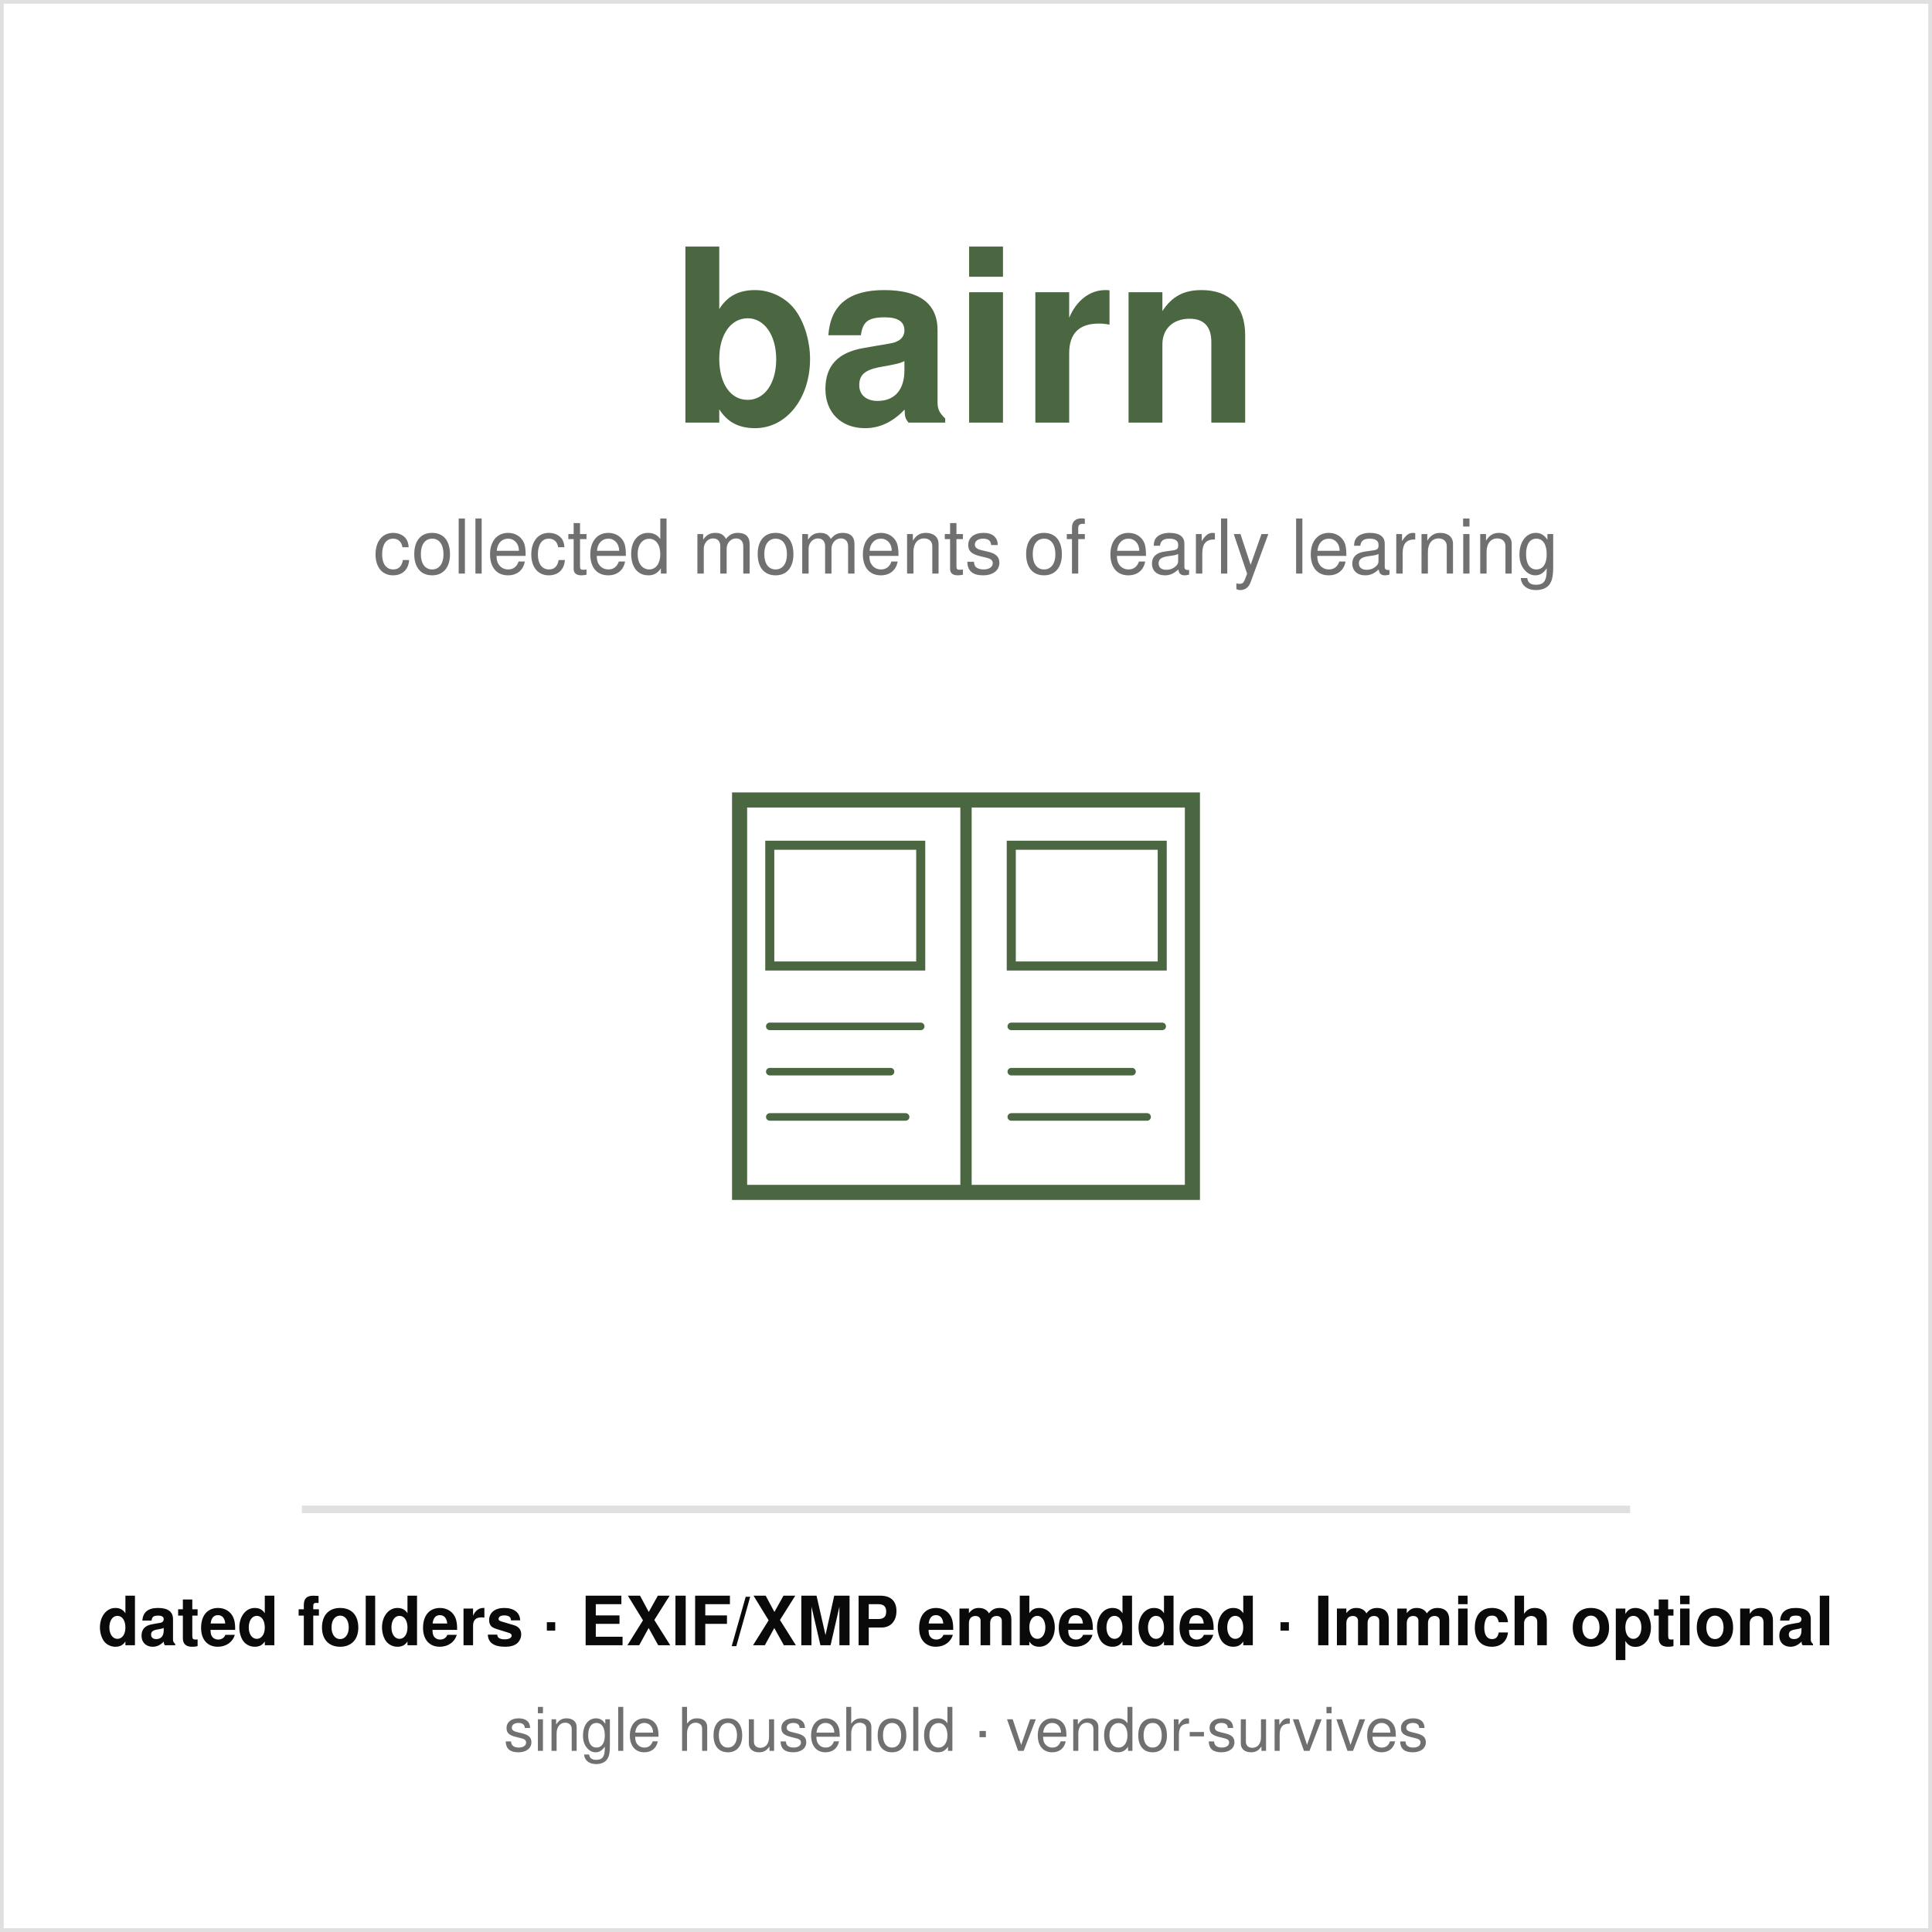
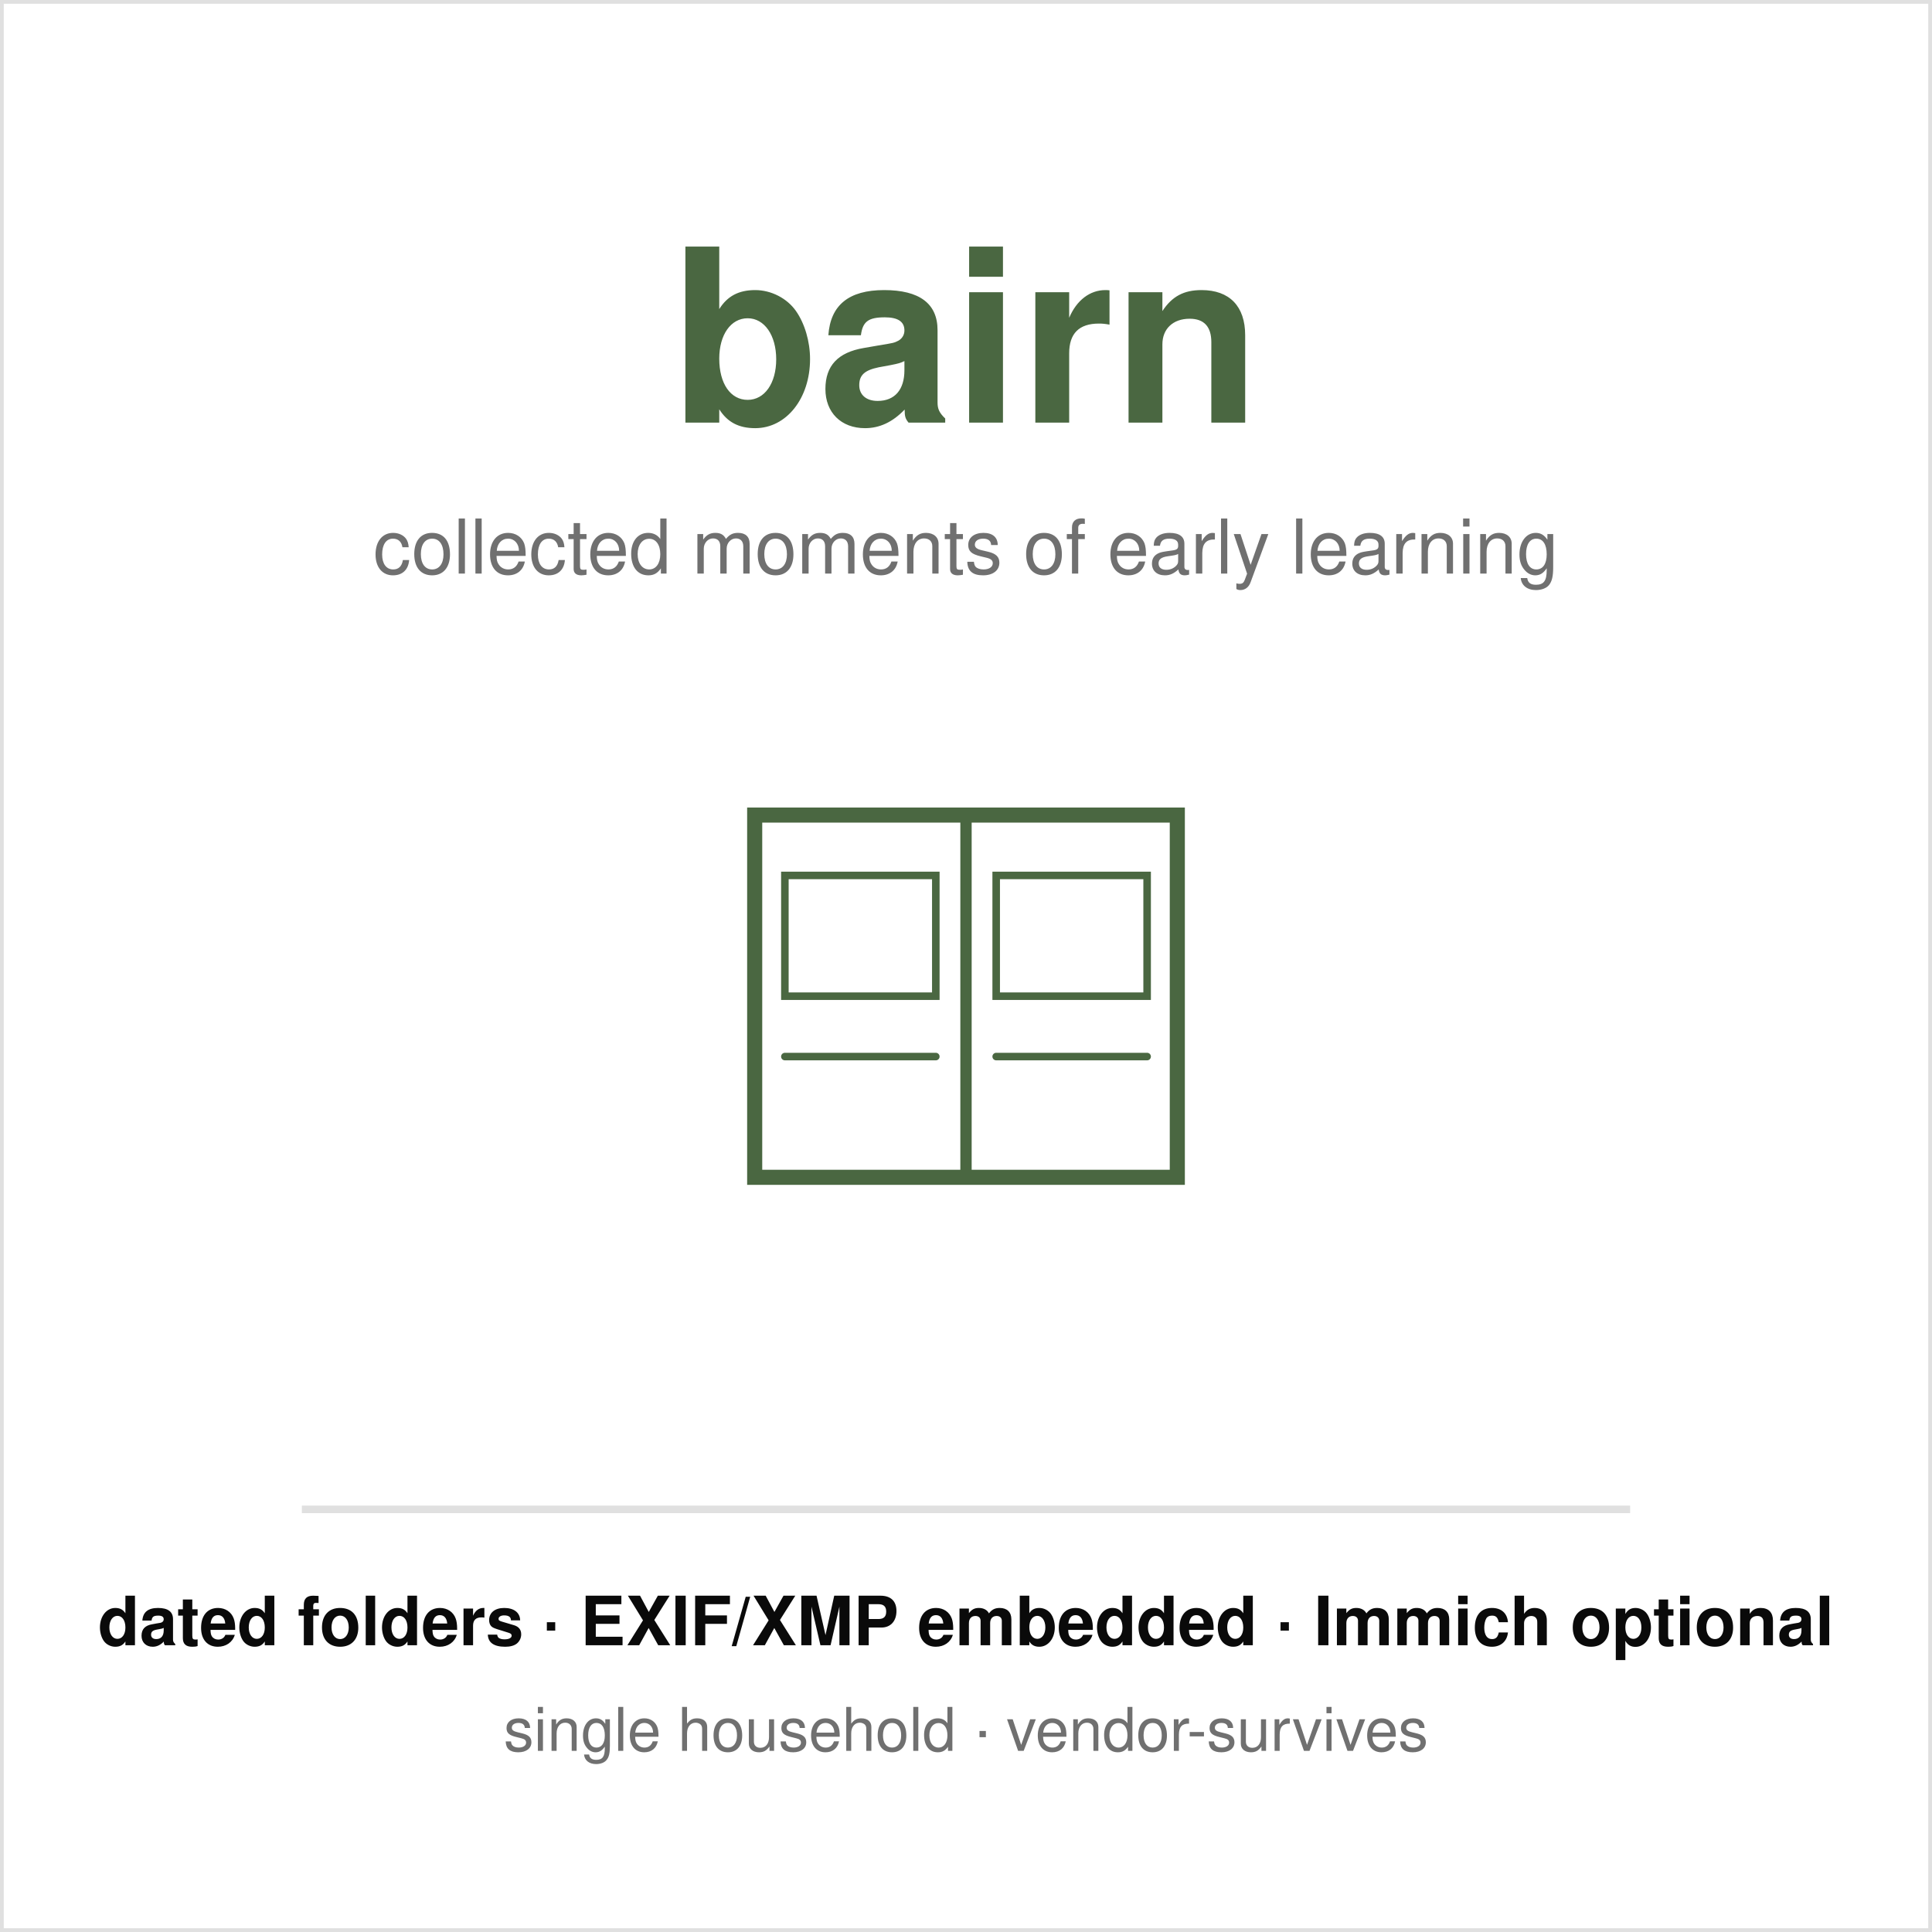
<svg xmlns="http://www.w3.org/2000/svg" viewBox="0 0 256 256" width="256" height="256" font-family="Helvetica, Arial, sans-serif" role="img" aria-label="bairn avatar: a personal photo archive for Famly-using households.">
  <g font-family="Helvetica, Arial, sans-serif">
    <rect x="0" y="0" width="256" height="256" fill="#ffffff" />
    <rect x="0" y="0" width="256" height="256" fill="none" stroke="#e0e0e0" stroke-width="1" />
    <text x="128" y="56" text-anchor="middle" font-size="32" font-weight="700" fill="#4a6741">bairn</text>
    <text x="128" y="76" text-anchor="middle" font-size="10" fill="#707070">collected moments of early learning</text>
    <g transform="translate(96 100)" stroke="#4a6741" fill="none" stroke-linecap="round">
-       <rect x="2" y="6" width="60" height="52" stroke-width="2" />
-       <line x1="32" y1="6" x2="32" y2="58" stroke-width="1.5" />
-       <rect x="6" y="12" width="20" height="16" stroke-width="1.2" />
-       <line x1="6" y1="36" x2="26" y2="36" stroke-width="1" />
-       <line x1="6" y1="42" x2="22" y2="42" stroke-width="1" />
-       <line x1="6" y1="48" x2="24" y2="48" stroke-width="1" />
-       <rect x="38" y="12" width="20" height="16" stroke-width="1.2" />
-       <line x1="38" y1="36" x2="58" y2="36" stroke-width="1" />
-       <line x1="38" y1="42" x2="54" y2="42" stroke-width="1" />
-       <line x1="38" y1="48" x2="56" y2="48" stroke-width="1" />
+       <rect x="4" y="8" width="56" height="48" stroke-width="2" />
+       <line x1="32" y1="8" x2="32" y2="56" stroke-width="1.5" />
+       <rect x="8" y="16" width="20" height="16" stroke-width="1" />
+       <line x1="8" y1="40" x2="28" y2="40" stroke-width="1" />
+       <rect x="36" y="16" width="20" height="16" stroke-width="1" />
+       <line x1="36" y1="40" x2="56" y2="40" stroke-width="1" />
    </g>
    <line x1="40" y1="200" x2="216" y2="200" stroke="#e0e0e0" stroke-width="1" />
    <text x="128" y="218" text-anchor="middle" font-size="9" font-weight="600" fill="#0a0a0a">dated folders · EXIF/XMP embedded · Immich optional</text>
    <text x="128" y="232" text-anchor="middle" font-size="8" fill="#707070">single household · vendor-survives</text>
  </g>
</svg>
